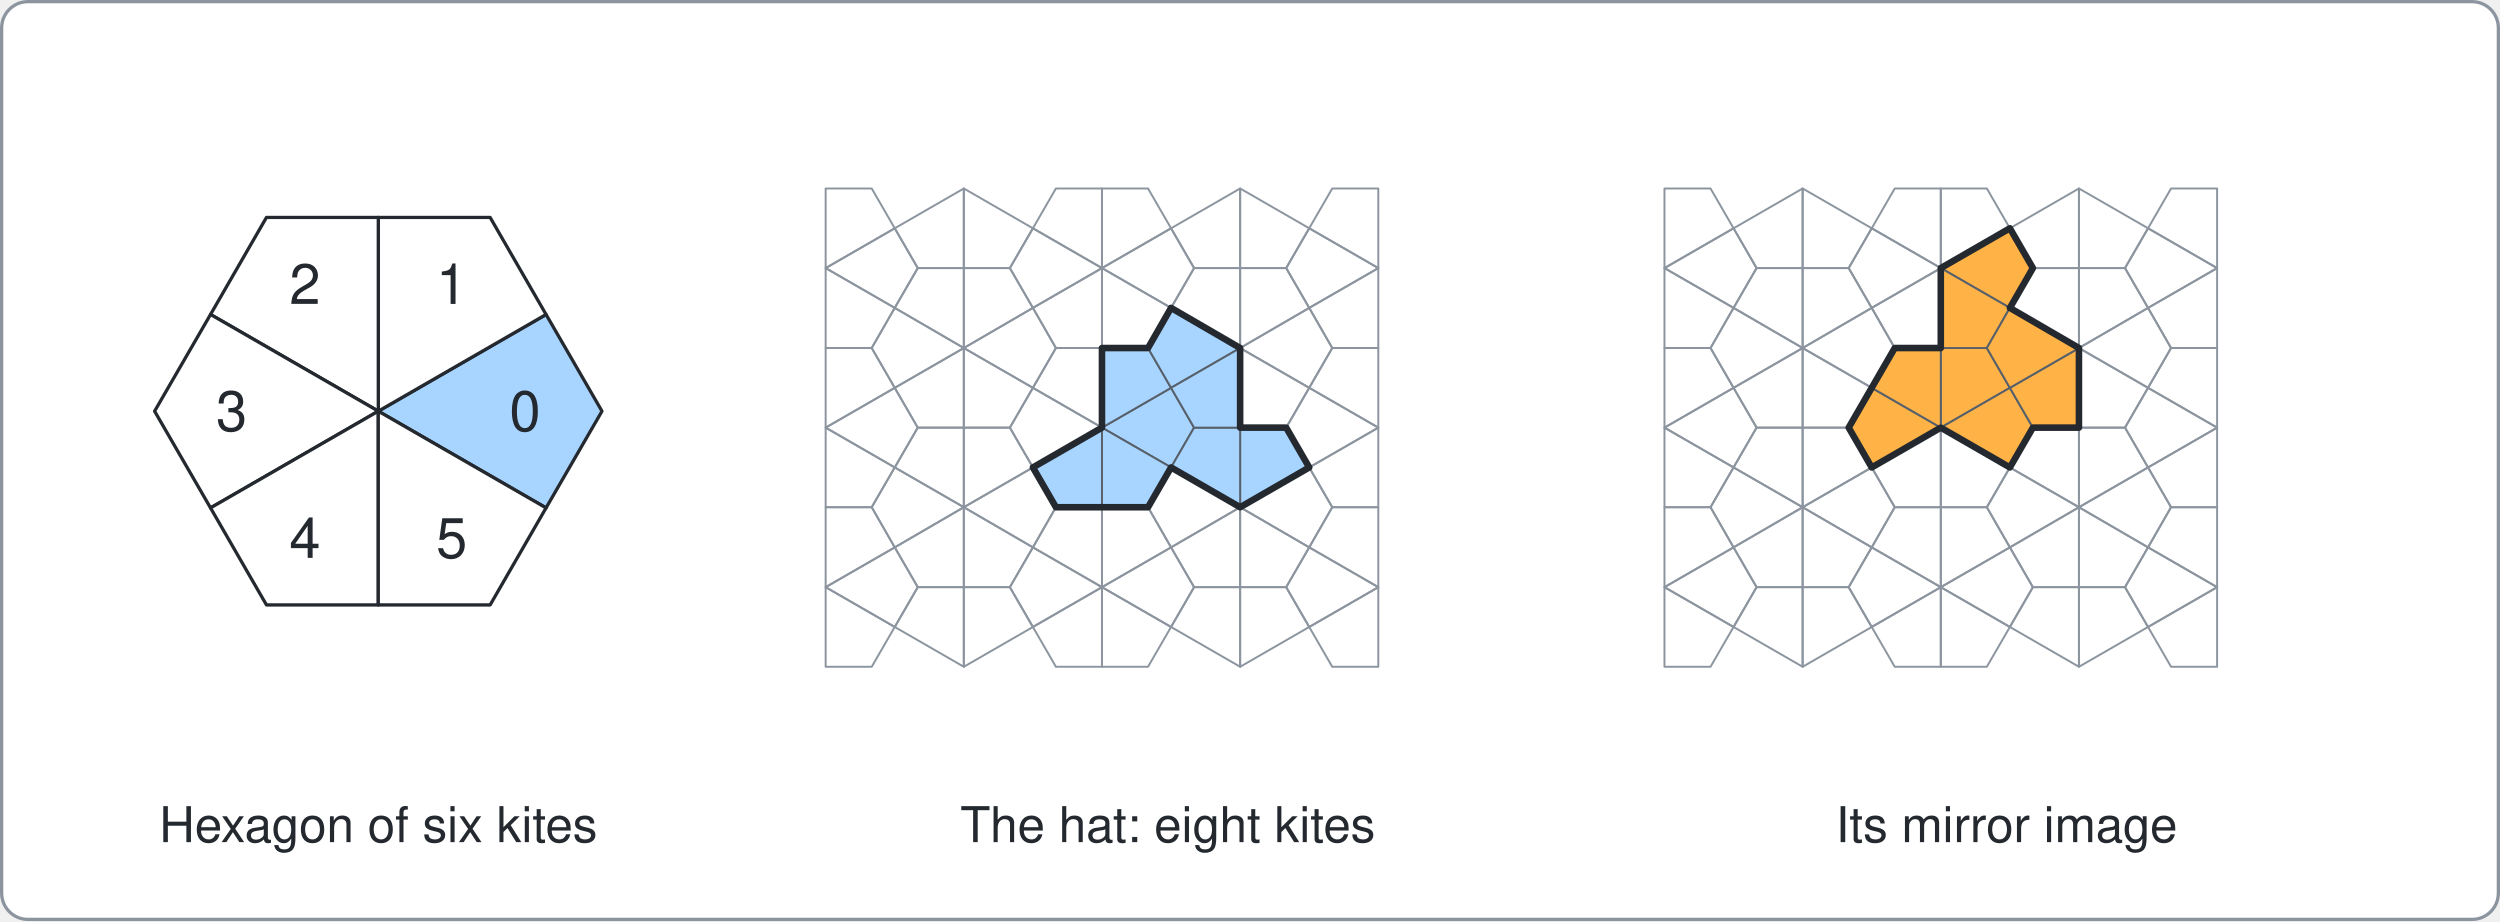
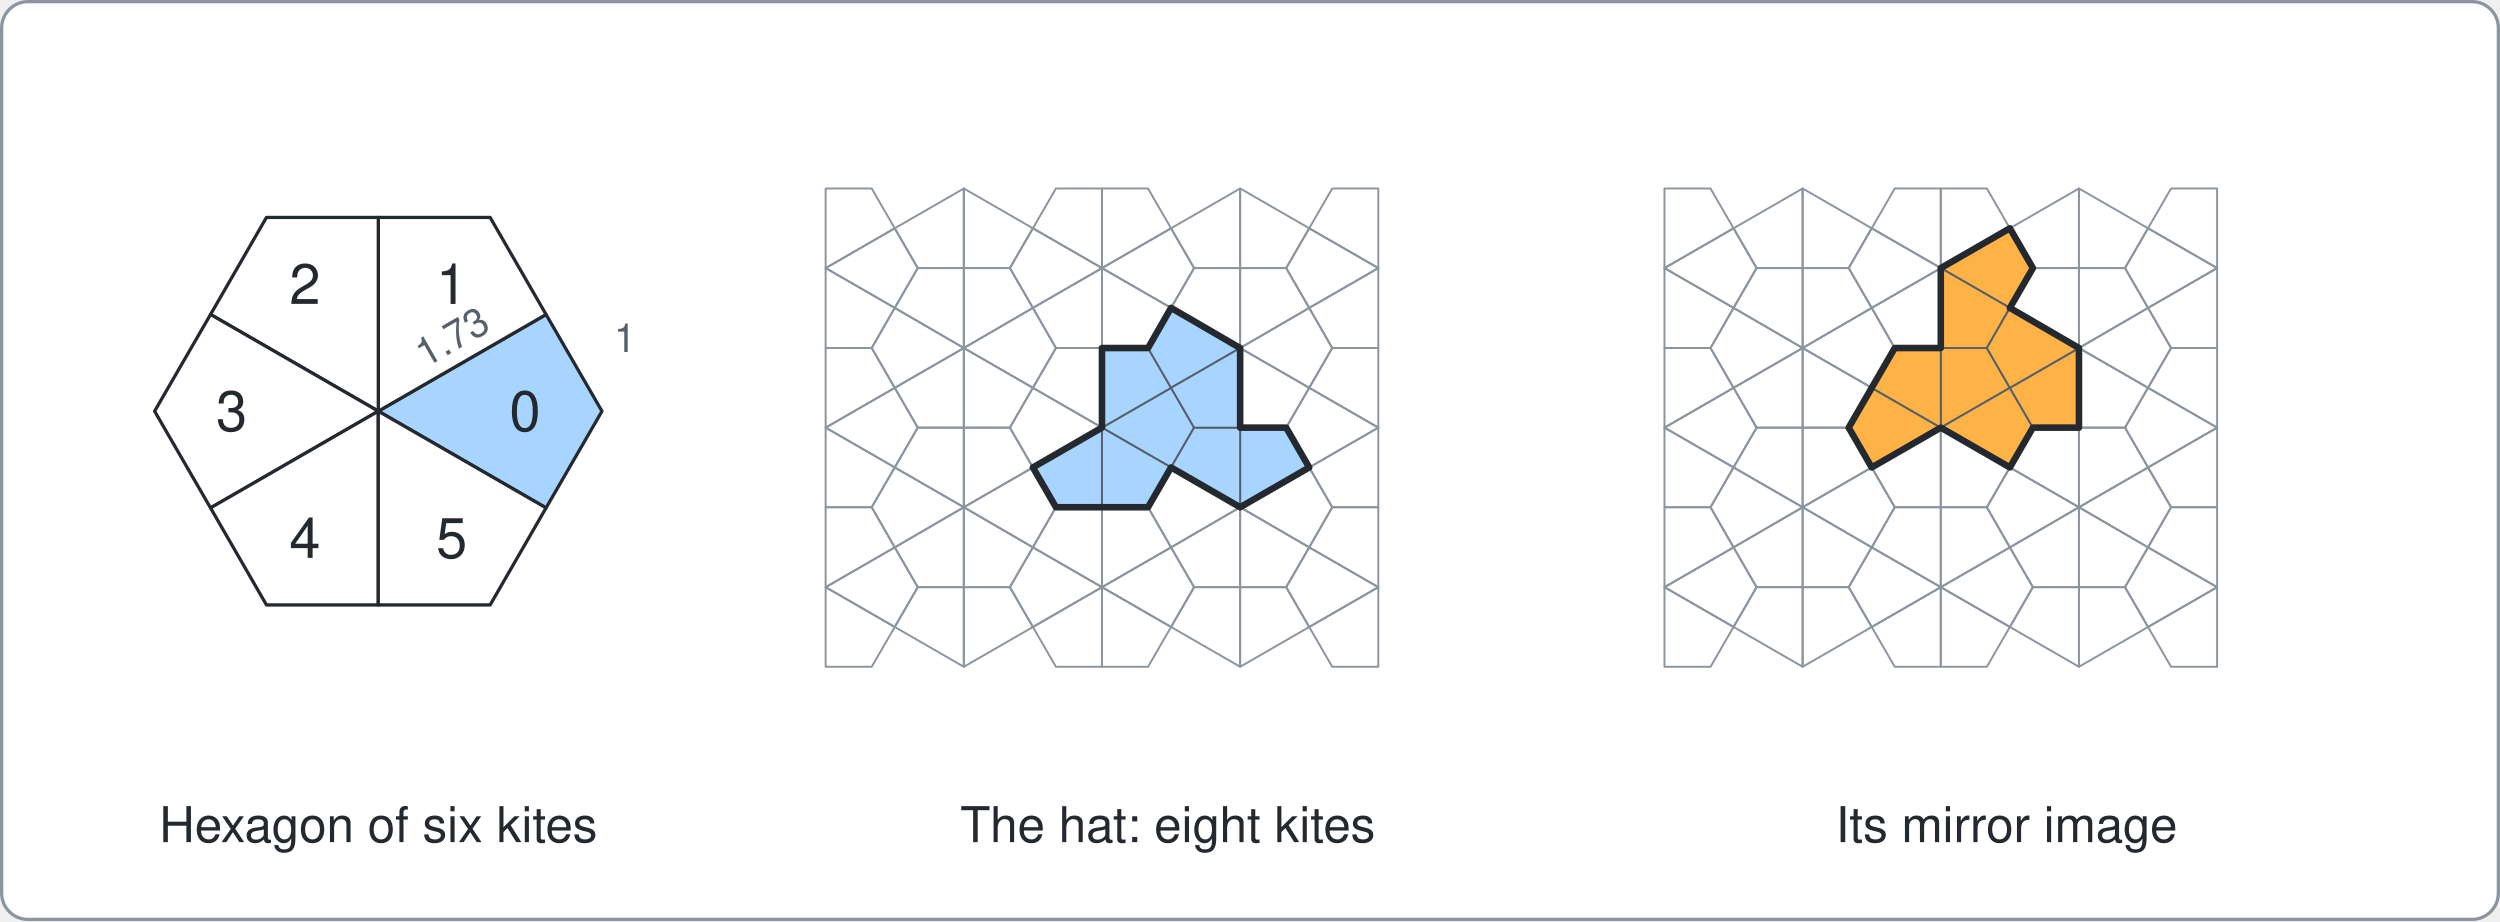
<svg xmlns="http://www.w3.org/2000/svg" viewBox="0 0 760 280" width="760" height="280" role="img" aria-label="A hexagon cut into six kites, the hat made of eight kites, and the mirror image of the hat" font-family="Helvetica, Arial, sans-serif">
  <rect x="0.5" y="0.5" width="759" height="279" rx="8" fill="#ffffff" stroke="#8c959f" />
  <polygon points="115.0,125.0 166.0,154.4 183.0,125.0 166.0,95.6" fill="#a8d5ff" stroke="#24292f" stroke-width="1" stroke-linejoin="round" />
  <text x="159.6" y="131.0" text-anchor="middle" font-size="17" fill="#24292f">0</text>
  <polygon points="115.0,125.0 166.0,95.6 149.0,66.1 115.0,66.1" fill="#ffffff" stroke="#24292f" stroke-width="1" stroke-linejoin="round" />
  <text x="137.3" y="92.4" text-anchor="middle" font-size="17" fill="#24292f">1</text>
  <polygon points="115.0,125.0 115.0,66.1 81.0,66.1 64.0,95.6" fill="#ffffff" stroke="#24292f" stroke-width="1" stroke-linejoin="round" />
  <text x="92.7" y="92.4" text-anchor="middle" font-size="17" fill="#24292f">2</text>
  <polygon points="115.0,125.0 64.0,95.6 47.0,125.0 64.0,154.4" fill="#ffffff" stroke="#24292f" stroke-width="1" stroke-linejoin="round" />
  <text x="70.4" y="131.0" text-anchor="middle" font-size="17" fill="#24292f">3</text>
  <polygon points="115.0,125.0 64.0,154.4 81.0,183.9 115.0,183.9" fill="#ffffff" stroke="#24292f" stroke-width="1" stroke-linejoin="round" />
  <text x="92.7" y="169.6" text-anchor="middle" font-size="17" fill="#24292f">4</text>
  <polygon points="115.0,125.0 115.0,183.9 149.0,183.9 166.0,154.4" fill="#ffffff" stroke="#24292f" stroke-width="1" stroke-linejoin="round" />
  <text x="137.3" y="169.6" text-anchor="middle" font-size="17" fill="#24292f">5</text>
+   <text x="190" y="107" text-anchor="middle" font-size="12" fill="#57606a">1</text>
+   <text x="139.5" y="106" text-anchor="middle" font-size="12" fill="#57606a" transform="rotate(-30 139.5 106)">1.73</text>
  <text x="115" y="256" text-anchor="middle" font-size="15" fill="#24292f">Hexagon of six kites</text>
  <polygon points="251.0,178.5 272.0,190.6 279.0,178.5 272.0,166.4" fill="none" stroke="#8c959f" stroke-width="0.6" stroke-linejoin="round" />
  <polygon points="251.0,178.5 272.0,166.4 265.0,154.2 251.0,154.2" fill="none" stroke="#8c959f" stroke-width="0.6" stroke-linejoin="round" />
  <polygon points="251.0,178.5 251.0,202.7 265.0,202.7 272.0,190.6" fill="none" stroke="#8c959f" stroke-width="0.6" stroke-linejoin="round" />
  <polygon points="251.0,130.0 272.0,142.1 279.0,130.0 272.0,117.9" fill="none" stroke="#8c959f" stroke-width="0.6" stroke-linejoin="round" />
  <polygon points="251.0,130.0 272.0,117.9 265.0,105.8 251.0,105.8" fill="none" stroke="#8c959f" stroke-width="0.6" stroke-linejoin="round" />
  <polygon points="251.0,130.0 251.0,154.2 265.0,154.2 272.0,142.1" fill="none" stroke="#8c959f" stroke-width="0.6" stroke-linejoin="round" />
  <polygon points="251.0,81.5 272.0,93.6 279.0,81.5 272.0,69.4" fill="none" stroke="#8c959f" stroke-width="0.6" stroke-linejoin="round" />
  <polygon points="251.0,81.5 272.0,69.4 265.0,57.3 251.0,57.3" fill="none" stroke="#8c959f" stroke-width="0.6" stroke-linejoin="round" />
  <polygon points="251.0,81.5 251.0,105.8 265.0,105.8 272.0,93.6" fill="none" stroke="#8c959f" stroke-width="0.6" stroke-linejoin="round" />
  <polygon points="293.0,202.7 314.0,190.6 307.0,178.5 293.0,178.5" fill="none" stroke="#8c959f" stroke-width="0.6" stroke-linejoin="round" />
  <polygon points="293.0,202.7 293.0,178.5 279.0,178.5 272.0,190.6" fill="none" stroke="#8c959f" stroke-width="0.6" stroke-linejoin="round" />
  <polygon points="293.0,154.2 314.0,166.4 321.0,154.2 314.0,142.1" fill="none" stroke="#8c959f" stroke-width="0.6" stroke-linejoin="round" />
  <polygon points="293.0,154.2 314.0,142.1 307.0,130.0 293.0,130.0" fill="none" stroke="#8c959f" stroke-width="0.6" stroke-linejoin="round" />
  <polygon points="293.0,154.2 293.0,130.0 279.0,130.0 272.0,142.1" fill="none" stroke="#8c959f" stroke-width="0.6" stroke-linejoin="round" />
  <polygon points="293.0,154.2 272.0,142.1 265.0,154.2 272.0,166.4" fill="none" stroke="#8c959f" stroke-width="0.6" stroke-linejoin="round" />
  <polygon points="293.0,154.2 272.0,166.4 279.0,178.5 293.0,178.5" fill="none" stroke="#8c959f" stroke-width="0.6" stroke-linejoin="round" />
  <polygon points="293.0,154.2 293.0,178.5 307.0,178.5 314.0,166.4" fill="none" stroke="#8c959f" stroke-width="0.6" stroke-linejoin="round" />
  <polygon points="293.0,105.8 314.0,117.9 321.0,105.8 314.0,93.6" fill="none" stroke="#8c959f" stroke-width="0.6" stroke-linejoin="round" />
  <polygon points="293.0,105.8 314.0,93.6 307.0,81.5 293.0,81.5" fill="none" stroke="#8c959f" stroke-width="0.6" stroke-linejoin="round" />
  <polygon points="293.0,105.8 293.0,81.5 279.0,81.5 272.0,93.6" fill="none" stroke="#8c959f" stroke-width="0.6" stroke-linejoin="round" />
  <polygon points="293.0,105.8 272.0,93.6 265.0,105.8 272.0,117.9" fill="none" stroke="#8c959f" stroke-width="0.6" stroke-linejoin="round" />
  <polygon points="293.0,105.8 272.0,117.9 279.0,130.0 293.0,130.0" fill="none" stroke="#8c959f" stroke-width="0.6" stroke-linejoin="round" />
  <polygon points="293.0,105.8 293.0,130.0 307.0,130.0 314.0,117.9" fill="none" stroke="#8c959f" stroke-width="0.6" stroke-linejoin="round" />
  <polygon points="293.0,57.3 272.0,69.4 279.0,81.5 293.0,81.5" fill="none" stroke="#8c959f" stroke-width="0.6" stroke-linejoin="round" />
  <polygon points="293.0,57.3 293.0,81.5 307.0,81.5 314.0,69.4" fill="none" stroke="#8c959f" stroke-width="0.6" stroke-linejoin="round" />
  <polygon points="335.0,178.5 356.0,190.6 363.0,178.5 356.0,166.4" fill="none" stroke="#8c959f" stroke-width="0.6" stroke-linejoin="round" />
  <polygon points="335.0,178.5 356.0,166.4 349.0,154.2 335.0,154.2" fill="none" stroke="#8c959f" stroke-width="0.6" stroke-linejoin="round" />
  <polygon points="335.0,178.5 335.0,154.2 321.0,154.2 314.0,166.4" fill="none" stroke="#8c959f" stroke-width="0.6" stroke-linejoin="round" />
  <polygon points="335.0,178.5 314.0,166.4 307.0,178.5 314.0,190.6" fill="none" stroke="#8c959f" stroke-width="0.6" stroke-linejoin="round" />
  <polygon points="335.0,178.5 314.0,190.6 321.0,202.7 335.0,202.7" fill="none" stroke="#8c959f" stroke-width="0.6" stroke-linejoin="round" />
  <polygon points="335.0,178.5 335.0,202.7 349.0,202.7 356.0,190.6" fill="none" stroke="#8c959f" stroke-width="0.6" stroke-linejoin="round" />
  <polygon points="335.0,130.0 356.0,142.1 363.0,130.0 356.0,117.9" fill="none" stroke="#8c959f" stroke-width="0.6" stroke-linejoin="round" />
  <polygon points="335.0,130.0 356.0,117.9 349.0,105.8 335.0,105.8" fill="none" stroke="#8c959f" stroke-width="0.6" stroke-linejoin="round" />
  <polygon points="335.0,130.0 335.0,105.8 321.0,105.8 314.0,117.9" fill="none" stroke="#8c959f" stroke-width="0.6" stroke-linejoin="round" />
  <polygon points="335.0,130.0 314.0,117.9 307.0,130.0 314.0,142.1" fill="none" stroke="#8c959f" stroke-width="0.6" stroke-linejoin="round" />
  <polygon points="335.0,130.0 314.0,142.1 321.0,154.2 335.0,154.2" fill="none" stroke="#8c959f" stroke-width="0.6" stroke-linejoin="round" />
  <polygon points="335.0,130.0 335.0,154.2 349.0,154.2 356.0,142.1" fill="none" stroke="#8c959f" stroke-width="0.6" stroke-linejoin="round" />
  <polygon points="335.0,81.5 356.0,93.6 363.0,81.5 356.0,69.4" fill="none" stroke="#8c959f" stroke-width="0.6" stroke-linejoin="round" />
  <polygon points="335.0,81.5 356.0,69.4 349.0,57.3 335.0,57.3" fill="none" stroke="#8c959f" stroke-width="0.6" stroke-linejoin="round" />
  <polygon points="335.0,81.5 335.0,57.3 321.0,57.3 314.0,69.4" fill="none" stroke="#8c959f" stroke-width="0.6" stroke-linejoin="round" />
  <polygon points="335.0,81.5 314.0,69.4 307.0,81.5 314.0,93.6" fill="none" stroke="#8c959f" stroke-width="0.6" stroke-linejoin="round" />
  <polygon points="335.0,81.5 314.0,93.6 321.0,105.8 335.0,105.8" fill="none" stroke="#8c959f" stroke-width="0.6" stroke-linejoin="round" />
  <polygon points="335.0,81.5 335.0,105.8 349.0,105.8 356.0,93.6" fill="none" stroke="#8c959f" stroke-width="0.6" stroke-linejoin="round" />
  <polygon points="377.0,202.7 398.0,190.6 391.0,178.5 377.0,178.5" fill="none" stroke="#8c959f" stroke-width="0.6" stroke-linejoin="round" />
  <polygon points="377.0,202.7 377.0,178.5 363.0,178.5 356.0,190.6" fill="none" stroke="#8c959f" stroke-width="0.6" stroke-linejoin="round" />
  <polygon points="377.0,154.2 398.0,166.4 405.0,154.2 398.0,142.1" fill="none" stroke="#8c959f" stroke-width="0.6" stroke-linejoin="round" />
  <polygon points="377.0,154.2 398.0,142.1 391.0,130.0 377.0,130.0" fill="none" stroke="#8c959f" stroke-width="0.6" stroke-linejoin="round" />
  <polygon points="377.0,154.2 377.0,130.0 363.0,130.0 356.0,142.1" fill="none" stroke="#8c959f" stroke-width="0.6" stroke-linejoin="round" />
  <polygon points="377.0,154.2 356.0,142.1 349.0,154.2 356.0,166.4" fill="none" stroke="#8c959f" stroke-width="0.6" stroke-linejoin="round" />
  <polygon points="377.0,154.2 356.0,166.4 363.0,178.5 377.0,178.5" fill="none" stroke="#8c959f" stroke-width="0.6" stroke-linejoin="round" />
  <polygon points="377.0,154.2 377.0,178.5 391.0,178.5 398.0,166.4" fill="none" stroke="#8c959f" stroke-width="0.6" stroke-linejoin="round" />
  <polygon points="377.0,105.8 398.0,117.9 405.0,105.8 398.0,93.6" fill="none" stroke="#8c959f" stroke-width="0.6" stroke-linejoin="round" />
  <polygon points="377.0,105.8 398.0,93.6 391.0,81.5 377.0,81.5" fill="none" stroke="#8c959f" stroke-width="0.6" stroke-linejoin="round" />
  <polygon points="377.0,105.8 377.0,81.5 363.0,81.5 356.0,93.6" fill="none" stroke="#8c959f" stroke-width="0.6" stroke-linejoin="round" />
  <polygon points="377.0,105.8 356.0,93.6 349.0,105.8 356.0,117.9" fill="none" stroke="#8c959f" stroke-width="0.6" stroke-linejoin="round" />
  <polygon points="377.0,105.8 356.0,117.9 363.0,130.0 377.0,130.0" fill="none" stroke="#8c959f" stroke-width="0.6" stroke-linejoin="round" />
  <polygon points="377.0,105.8 377.0,130.0 391.0,130.0 398.0,117.9" fill="none" stroke="#8c959f" stroke-width="0.6" stroke-linejoin="round" />
  <polygon points="377.0,57.3 356.0,69.4 363.0,81.5 377.0,81.5" fill="none" stroke="#8c959f" stroke-width="0.6" stroke-linejoin="round" />
  <polygon points="377.0,57.3 377.0,81.5 391.0,81.5 398.0,69.4" fill="none" stroke="#8c959f" stroke-width="0.6" stroke-linejoin="round" />
  <polygon points="419.0,178.5 419.0,154.2 405.0,154.2 398.0,166.4" fill="none" stroke="#8c959f" stroke-width="0.6" stroke-linejoin="round" />
  <polygon points="419.0,178.5 398.0,166.4 391.0,178.5 398.0,190.6" fill="none" stroke="#8c959f" stroke-width="0.6" stroke-linejoin="round" />
  <polygon points="419.0,178.5 398.0,190.6 405.0,202.7 419.0,202.7" fill="none" stroke="#8c959f" stroke-width="0.6" stroke-linejoin="round" />
  <polygon points="419.0,130.0 419.0,105.8 405.0,105.8 398.0,117.9" fill="none" stroke="#8c959f" stroke-width="0.6" stroke-linejoin="round" />
  <polygon points="419.0,130.0 398.0,117.9 391.0,130.0 398.0,142.1" fill="none" stroke="#8c959f" stroke-width="0.6" stroke-linejoin="round" />
  <polygon points="419.0,130.0 398.0,142.1 405.0,154.2 419.0,154.2" fill="none" stroke="#8c959f" stroke-width="0.6" stroke-linejoin="round" />
  <polygon points="419.0,81.5 419.0,57.3 405.0,57.3 398.0,69.4" fill="none" stroke="#8c959f" stroke-width="0.6" stroke-linejoin="round" />
  <polygon points="419.0,81.5 398.0,69.4 391.0,81.5 398.0,93.6" fill="none" stroke="#8c959f" stroke-width="0.6" stroke-linejoin="round" />
  <polygon points="419.0,81.5 398.0,93.6 405.0,105.8 419.0,105.8" fill="none" stroke="#8c959f" stroke-width="0.6" stroke-linejoin="round" />
  <polygon points="335.0,130.0 356.0,142.1 363.0,130.0 356.0,117.9" fill="#a8d5ff" stroke="#57606a" stroke-width="0.6" stroke-linejoin="round" />
  <polygon points="335.0,130.0 356.0,117.9 349.0,105.8 335.0,105.8" fill="#a8d5ff" stroke="#57606a" stroke-width="0.6" stroke-linejoin="round" />
  <polygon points="335.0,130.0 314.0,142.1 321.0,154.2 335.0,154.2" fill="#a8d5ff" stroke="#57606a" stroke-width="0.6" stroke-linejoin="round" />
  <polygon points="335.0,130.0 335.0,154.2 349.0,154.2 356.0,142.1" fill="#a8d5ff" stroke="#57606a" stroke-width="0.6" stroke-linejoin="round" />
  <polygon points="377.0,154.2 398.0,142.1 391.0,130.0 377.0,130.0" fill="#a8d5ff" stroke="#57606a" stroke-width="0.6" stroke-linejoin="round" />
  <polygon points="377.0,154.2 377.0,130.0 363.0,130.0 356.0,142.1" fill="#a8d5ff" stroke="#57606a" stroke-width="0.6" stroke-linejoin="round" />
  <polygon points="377.0,105.8 356.0,93.6 349.0,105.8 356.0,117.9" fill="#a8d5ff" stroke="#57606a" stroke-width="0.6" stroke-linejoin="round" />
  <polygon points="377.0,105.8 356.0,117.9 363.0,130.0 377.0,130.0" fill="#a8d5ff" stroke="#57606a" stroke-width="0.6" stroke-linejoin="round" />
  <polygon points="335.0,130.0 314.0,142.1 321.0,154.2 349.0,154.2 356.0,142.1 377.0,154.2 398.0,142.1 391.0,130.0 377.0,130.0 377.0,105.8 356.0,93.6 349.0,105.8 335.0,105.8" fill="none" stroke="#24292f" stroke-width="2" stroke-linejoin="round" />
  <text x="355" y="256" text-anchor="middle" font-size="15" fill="#24292f">The hat: eight kites</text>
  <polygon points="506.0,178.5 506.0,154.2 520.0,154.2 527.0,166.4" fill="none" stroke="#8c959f" stroke-width="0.6" stroke-linejoin="round" />
  <polygon points="506.0,178.5 527.0,166.4 534.0,178.5 527.0,190.6" fill="none" stroke="#8c959f" stroke-width="0.6" stroke-linejoin="round" />
  <polygon points="506.0,178.5 527.0,190.6 520.0,202.7 506.0,202.7" fill="none" stroke="#8c959f" stroke-width="0.6" stroke-linejoin="round" />
  <polygon points="548.0,202.7 548.0,178.5 562.0,178.5 569.0,190.6" fill="none" stroke="#8c959f" stroke-width="0.6" stroke-linejoin="round" />
  <polygon points="548.0,202.7 527.0,190.6 534.0,178.5 548.0,178.5" fill="none" stroke="#8c959f" stroke-width="0.6" stroke-linejoin="round" />
  <polygon points="506.0,130.0 506.0,105.8 520.0,105.8 527.0,117.9" fill="none" stroke="#8c959f" stroke-width="0.6" stroke-linejoin="round" />
  <polygon points="506.0,130.0 527.0,117.9 534.0,130.0 527.0,142.1" fill="none" stroke="#8c959f" stroke-width="0.6" stroke-linejoin="round" />
  <polygon points="506.0,130.0 527.0,142.1 520.0,154.2 506.0,154.2" fill="none" stroke="#8c959f" stroke-width="0.6" stroke-linejoin="round" />
  <polygon points="548.0,154.2 548.0,130.0 562.0,130.0 569.0,142.1" fill="none" stroke="#8c959f" stroke-width="0.6" stroke-linejoin="round" />
  <polygon points="548.0,154.2 569.0,142.1 576.0,154.2 569.0,166.4" fill="none" stroke="#8c959f" stroke-width="0.6" stroke-linejoin="round" />
  <polygon points="548.0,154.2 569.0,166.4 562.0,178.5 548.0,178.5" fill="none" stroke="#8c959f" stroke-width="0.6" stroke-linejoin="round" />
  <polygon points="548.0,154.2 548.0,178.5 534.0,178.5 527.0,166.4" fill="none" stroke="#8c959f" stroke-width="0.6" stroke-linejoin="round" />
  <polygon points="548.0,154.2 527.0,166.4 520.0,154.2 527.0,142.1" fill="none" stroke="#8c959f" stroke-width="0.6" stroke-linejoin="round" />
  <polygon points="548.0,154.2 527.0,142.1 534.0,130.0 548.0,130.0" fill="none" stroke="#8c959f" stroke-width="0.6" stroke-linejoin="round" />
  <polygon points="590.0,178.5 590.0,154.2 604.0,154.2 611.0,166.4" fill="none" stroke="#8c959f" stroke-width="0.6" stroke-linejoin="round" />
  <polygon points="590.0,178.5 611.0,166.4 618.0,178.5 611.0,190.6" fill="none" stroke="#8c959f" stroke-width="0.6" stroke-linejoin="round" />
  <polygon points="590.0,178.5 611.0,190.6 604.0,202.7 590.0,202.7" fill="none" stroke="#8c959f" stroke-width="0.6" stroke-linejoin="round" />
  <polygon points="590.0,178.5 590.0,202.7 576.0,202.7 569.0,190.6" fill="none" stroke="#8c959f" stroke-width="0.6" stroke-linejoin="round" />
  <polygon points="590.0,178.5 569.0,190.6 562.0,178.5 569.0,166.4" fill="none" stroke="#8c959f" stroke-width="0.6" stroke-linejoin="round" />
  <polygon points="590.0,178.5 569.0,166.4 576.0,154.2 590.0,154.2" fill="none" stroke="#8c959f" stroke-width="0.6" stroke-linejoin="round" />
  <polygon points="632.0,202.7 632.0,178.5 646.0,178.5 653.0,190.6" fill="none" stroke="#8c959f" stroke-width="0.6" stroke-linejoin="round" />
  <polygon points="632.0,202.7 611.0,190.6 618.0,178.5 632.0,178.5" fill="none" stroke="#8c959f" stroke-width="0.6" stroke-linejoin="round" />
  <polygon points="506.0,81.5 506.0,57.3 520.0,57.3 527.0,69.4" fill="none" stroke="#8c959f" stroke-width="0.6" stroke-linejoin="round" />
  <polygon points="506.0,81.5 527.0,69.4 534.0,81.5 527.0,93.6" fill="none" stroke="#8c959f" stroke-width="0.6" stroke-linejoin="round" />
  <polygon points="506.0,81.5 527.0,93.6 520.0,105.8 506.0,105.8" fill="none" stroke="#8c959f" stroke-width="0.6" stroke-linejoin="round" />
  <polygon points="548.0,105.8 548.0,81.5 562.0,81.5 569.0,93.6" fill="none" stroke="#8c959f" stroke-width="0.6" stroke-linejoin="round" />
  <polygon points="548.0,105.8 569.0,93.6 576.0,105.8 569.0,117.9" fill="none" stroke="#8c959f" stroke-width="0.6" stroke-linejoin="round" />
  <polygon points="548.0,105.8 569.0,117.9 562.0,130.0 548.0,130.0" fill="none" stroke="#8c959f" stroke-width="0.6" stroke-linejoin="round" />
  <polygon points="548.0,105.8 548.0,130.0 534.0,130.0 527.0,117.9" fill="none" stroke="#8c959f" stroke-width="0.6" stroke-linejoin="round" />
  <polygon points="548.0,105.8 527.0,117.9 520.0,105.8 527.0,93.6" fill="none" stroke="#8c959f" stroke-width="0.6" stroke-linejoin="round" />
  <polygon points="548.0,105.8 527.0,93.6 534.0,81.5 548.0,81.5" fill="none" stroke="#8c959f" stroke-width="0.6" stroke-linejoin="round" />
  <polygon points="590.0,130.0 590.0,105.8 604.0,105.8 611.0,117.9" fill="none" stroke="#8c959f" stroke-width="0.6" stroke-linejoin="round" />
  <polygon points="590.0,130.0 611.0,117.9 618.0,130.0 611.0,142.1" fill="none" stroke="#8c959f" stroke-width="0.6" stroke-linejoin="round" />
  <polygon points="590.0,130.0 611.0,142.1 604.0,154.2 590.0,154.2" fill="none" stroke="#8c959f" stroke-width="0.6" stroke-linejoin="round" />
  <polygon points="590.0,130.0 590.0,154.2 576.0,154.2 569.0,142.1" fill="none" stroke="#8c959f" stroke-width="0.6" stroke-linejoin="round" />
  <polygon points="590.0,130.0 569.0,142.1 562.0,130.0 569.0,117.9" fill="none" stroke="#8c959f" stroke-width="0.6" stroke-linejoin="round" />
  <polygon points="590.0,130.0 569.0,117.9 576.0,105.8 590.0,105.8" fill="none" stroke="#8c959f" stroke-width="0.6" stroke-linejoin="round" />
  <polygon points="632.0,154.2 632.0,130.0 646.0,130.0 653.0,142.1" fill="none" stroke="#8c959f" stroke-width="0.6" stroke-linejoin="round" />
  <polygon points="632.0,154.2 653.0,142.1 660.0,154.2 653.0,166.4" fill="none" stroke="#8c959f" stroke-width="0.6" stroke-linejoin="round" />
  <polygon points="632.0,154.2 653.0,166.4 646.0,178.5 632.0,178.5" fill="none" stroke="#8c959f" stroke-width="0.6" stroke-linejoin="round" />
  <polygon points="632.0,154.2 632.0,178.5 618.0,178.5 611.0,166.4" fill="none" stroke="#8c959f" stroke-width="0.6" stroke-linejoin="round" />
  <polygon points="632.0,154.2 611.0,166.4 604.0,154.2 611.0,142.1" fill="none" stroke="#8c959f" stroke-width="0.6" stroke-linejoin="round" />
  <polygon points="632.0,154.2 611.0,142.1 618.0,130.0 632.0,130.0" fill="none" stroke="#8c959f" stroke-width="0.6" stroke-linejoin="round" />
  <polygon points="674.0,178.5 674.0,202.7 660.0,202.7 653.0,190.6" fill="none" stroke="#8c959f" stroke-width="0.6" stroke-linejoin="round" />
  <polygon points="674.0,178.5 653.0,190.6 646.0,178.5 653.0,166.4" fill="none" stroke="#8c959f" stroke-width="0.6" stroke-linejoin="round" />
  <polygon points="674.0,178.5 653.0,166.4 660.0,154.2 674.0,154.2" fill="none" stroke="#8c959f" stroke-width="0.6" stroke-linejoin="round" />
  <polygon points="548.0,57.3 569.0,69.4 562.0,81.5 548.0,81.5" fill="none" stroke="#8c959f" stroke-width="0.6" stroke-linejoin="round" />
  <polygon points="548.0,57.3 548.0,81.5 534.0,81.5 527.0,69.4" fill="none" stroke="#8c959f" stroke-width="0.6" stroke-linejoin="round" />
  <polygon points="590.0,81.5 590.0,57.3 604.0,57.3 611.0,69.4" fill="none" stroke="#8c959f" stroke-width="0.6" stroke-linejoin="round" />
  <polygon points="590.0,81.5 611.0,69.4 618.0,81.5 611.0,93.6" fill="none" stroke="#8c959f" stroke-width="0.6" stroke-linejoin="round" />
  <polygon points="590.0,81.5 611.0,93.6 604.0,105.8 590.0,105.8" fill="none" stroke="#8c959f" stroke-width="0.6" stroke-linejoin="round" />
  <polygon points="590.0,81.5 590.0,105.8 576.0,105.8 569.0,93.6" fill="none" stroke="#8c959f" stroke-width="0.6" stroke-linejoin="round" />
  <polygon points="590.0,81.5 569.0,93.6 562.0,81.5 569.0,69.4" fill="none" stroke="#8c959f" stroke-width="0.6" stroke-linejoin="round" />
  <polygon points="590.0,81.5 569.0,69.4 576.0,57.3 590.0,57.3" fill="none" stroke="#8c959f" stroke-width="0.6" stroke-linejoin="round" />
  <polygon points="632.0,105.8 632.0,81.5 646.0,81.5 653.0,93.6" fill="none" stroke="#8c959f" stroke-width="0.6" stroke-linejoin="round" />
  <polygon points="632.0,105.8 653.0,93.6 660.0,105.8 653.0,117.9" fill="none" stroke="#8c959f" stroke-width="0.6" stroke-linejoin="round" />
  <polygon points="632.0,105.8 653.0,117.9 646.0,130.0 632.0,130.0" fill="none" stroke="#8c959f" stroke-width="0.6" stroke-linejoin="round" />
  <polygon points="632.0,105.8 632.0,130.0 618.0,130.0 611.0,117.9" fill="none" stroke="#8c959f" stroke-width="0.6" stroke-linejoin="round" />
  <polygon points="632.0,105.8 611.0,117.9 604.0,105.8 611.0,93.6" fill="none" stroke="#8c959f" stroke-width="0.6" stroke-linejoin="round" />
  <polygon points="632.0,105.8 611.0,93.6 618.0,81.5 632.0,81.5" fill="none" stroke="#8c959f" stroke-width="0.6" stroke-linejoin="round" />
  <polygon points="674.0,130.0 674.0,154.2 660.0,154.2 653.0,142.1" fill="none" stroke="#8c959f" stroke-width="0.6" stroke-linejoin="round" />
  <polygon points="674.0,130.0 653.0,142.1 646.0,130.0 653.0,117.9" fill="none" stroke="#8c959f" stroke-width="0.6" stroke-linejoin="round" />
  <polygon points="674.0,130.0 653.0,117.9 660.0,105.8 674.0,105.8" fill="none" stroke="#8c959f" stroke-width="0.6" stroke-linejoin="round" />
  <polygon points="632.0,57.3 653.0,69.4 646.0,81.5 632.0,81.5" fill="none" stroke="#8c959f" stroke-width="0.6" stroke-linejoin="round" />
  <polygon points="632.0,57.3 632.0,81.5 618.0,81.5 611.0,69.4" fill="none" stroke="#8c959f" stroke-width="0.6" stroke-linejoin="round" />
  <polygon points="674.0,81.5 674.0,105.8 660.0,105.8 653.0,93.6" fill="none" stroke="#8c959f" stroke-width="0.6" stroke-linejoin="round" />
  <polygon points="674.0,81.5 653.0,93.6 646.0,81.5 653.0,69.4" fill="none" stroke="#8c959f" stroke-width="0.6" stroke-linejoin="round" />
  <polygon points="674.0,81.5 653.0,69.4 660.0,57.3 674.0,57.3" fill="none" stroke="#8c959f" stroke-width="0.6" stroke-linejoin="round" />
  <polygon points="590.0,130.0 590.0,105.8 604.0,105.8 611.0,117.9" fill="#ffb347" stroke="#57606a" stroke-width="0.6" stroke-linejoin="round" />
  <polygon points="590.0,130.0 611.0,117.9 618.0,130.0 611.0,142.1" fill="#ffb347" stroke="#57606a" stroke-width="0.6" stroke-linejoin="round" />
  <polygon points="590.0,130.0 569.0,142.1 562.0,130.0 569.0,117.9" fill="#ffb347" stroke="#57606a" stroke-width="0.6" stroke-linejoin="round" />
  <polygon points="590.0,130.0 569.0,117.9 576.0,105.8 590.0,105.8" fill="#ffb347" stroke="#57606a" stroke-width="0.6" stroke-linejoin="round" />
  <polygon points="590.0,81.5 611.0,69.4 618.0,81.5 611.0,93.6" fill="#ffb347" stroke="#57606a" stroke-width="0.6" stroke-linejoin="round" />
  <polygon points="590.0,81.5 611.0,93.6 604.0,105.8 590.0,105.8" fill="#ffb347" stroke="#57606a" stroke-width="0.6" stroke-linejoin="round" />
  <polygon points="632.0,105.8 632.0,130.0 618.0,130.0 611.0,117.9" fill="#ffb347" stroke="#57606a" stroke-width="0.6" stroke-linejoin="round" />
  <polygon points="632.0,105.8 611.0,117.9 604.0,105.8 611.0,93.6" fill="#ffb347" stroke="#57606a" stroke-width="0.6" stroke-linejoin="round" />
  <polygon points="590.0,130.0 569.0,142.1 562.0,130.0 576.0,105.8 590.0,105.8 590.0,81.5 611.0,69.4 618.0,81.5 611.0,93.6 632.0,105.8 632.0,130.0 618.0,130.0 611.0,142.1" fill="none" stroke="#24292f" stroke-width="2" stroke-linejoin="round" />
  <text x="610" y="256" text-anchor="middle" font-size="15" fill="#24292f">Its mirror image</text>
</svg>
